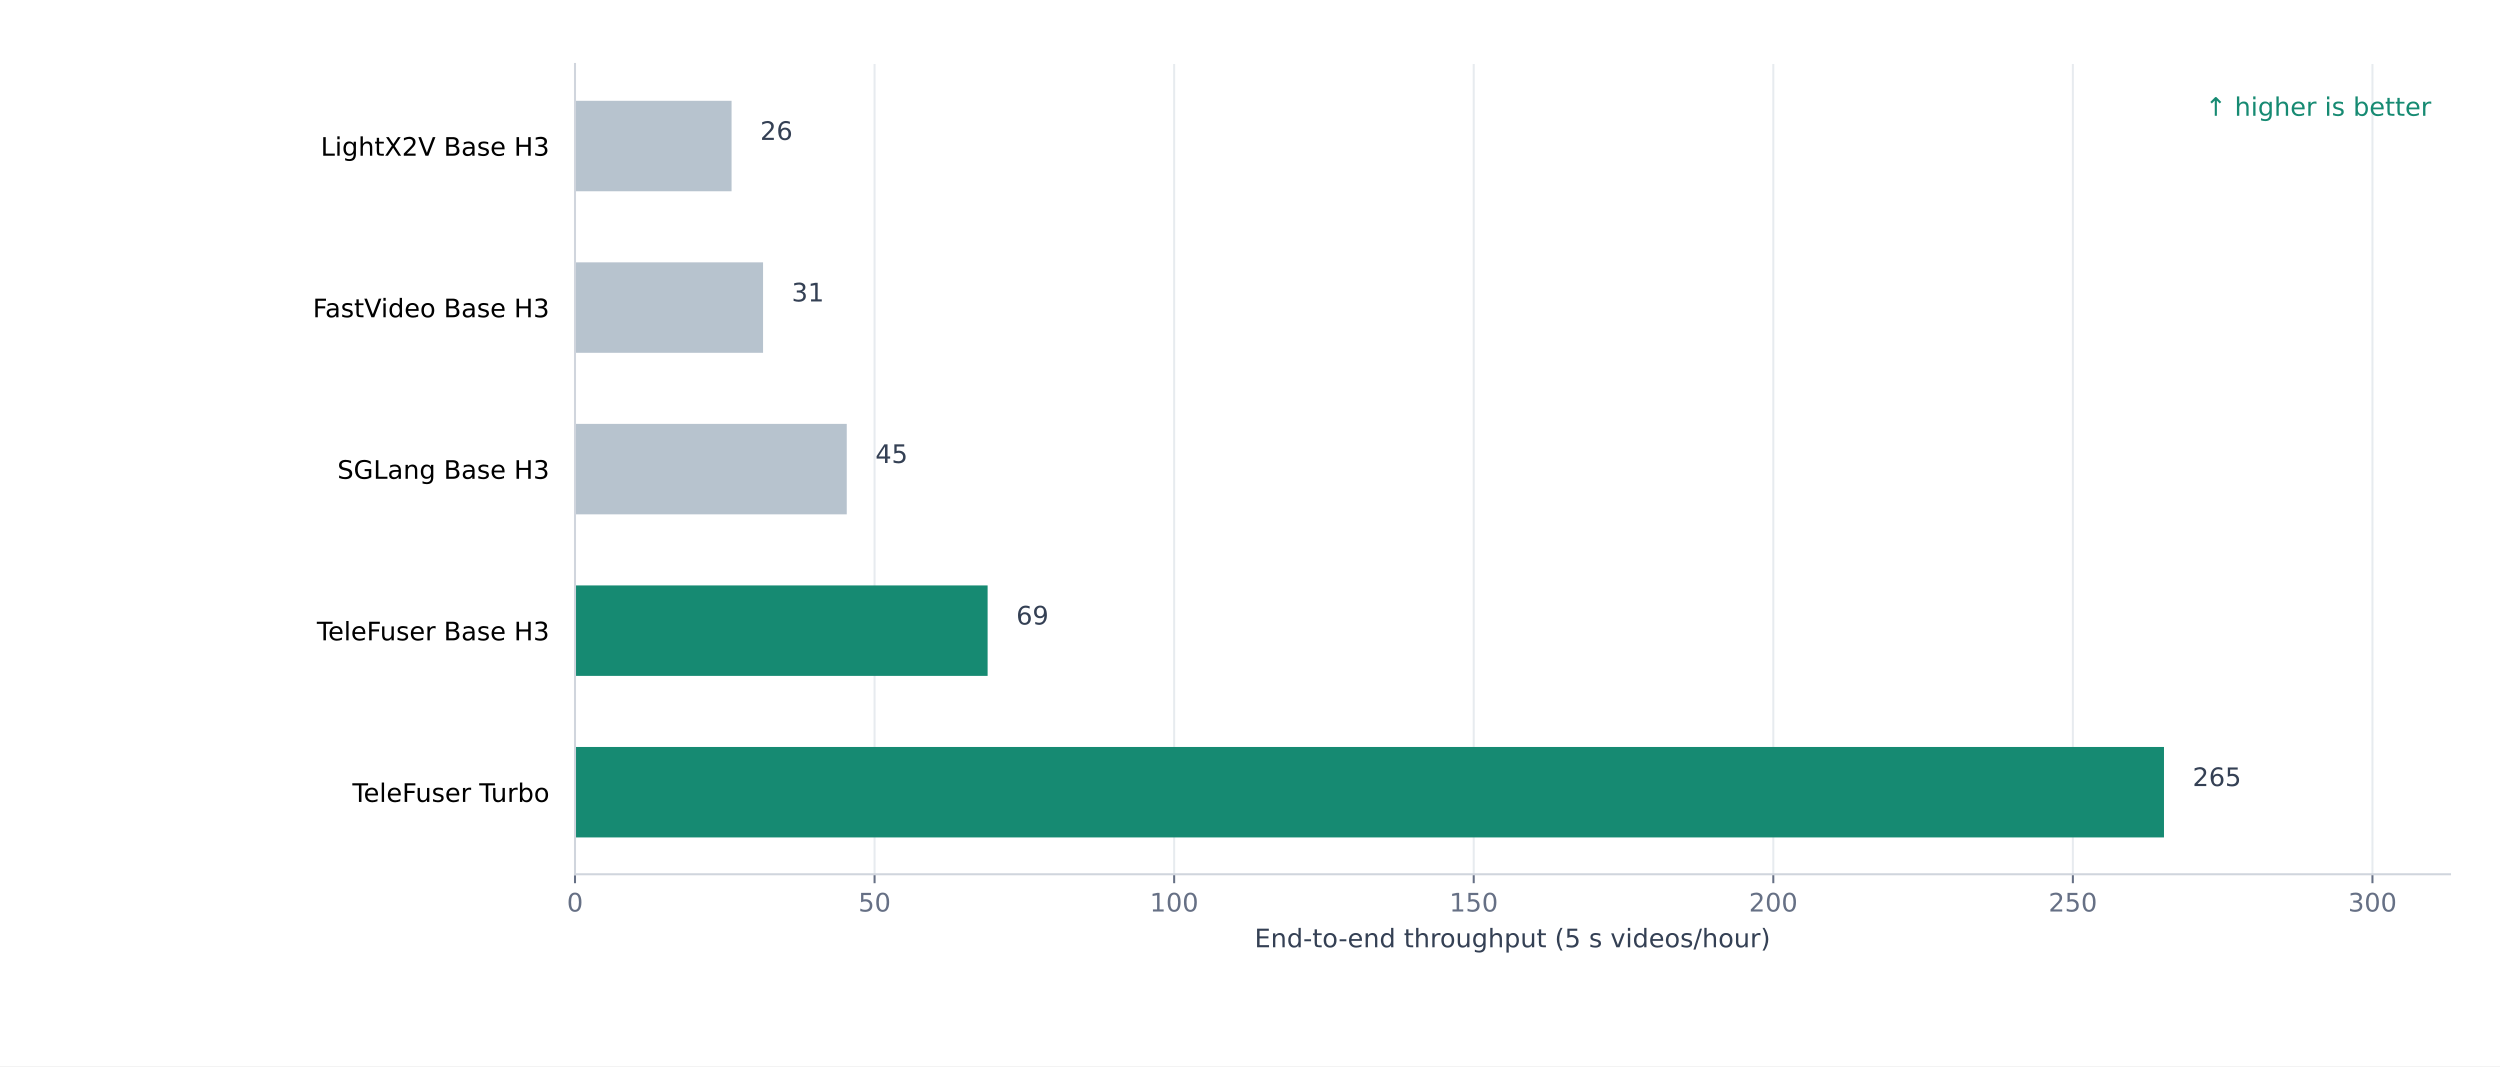
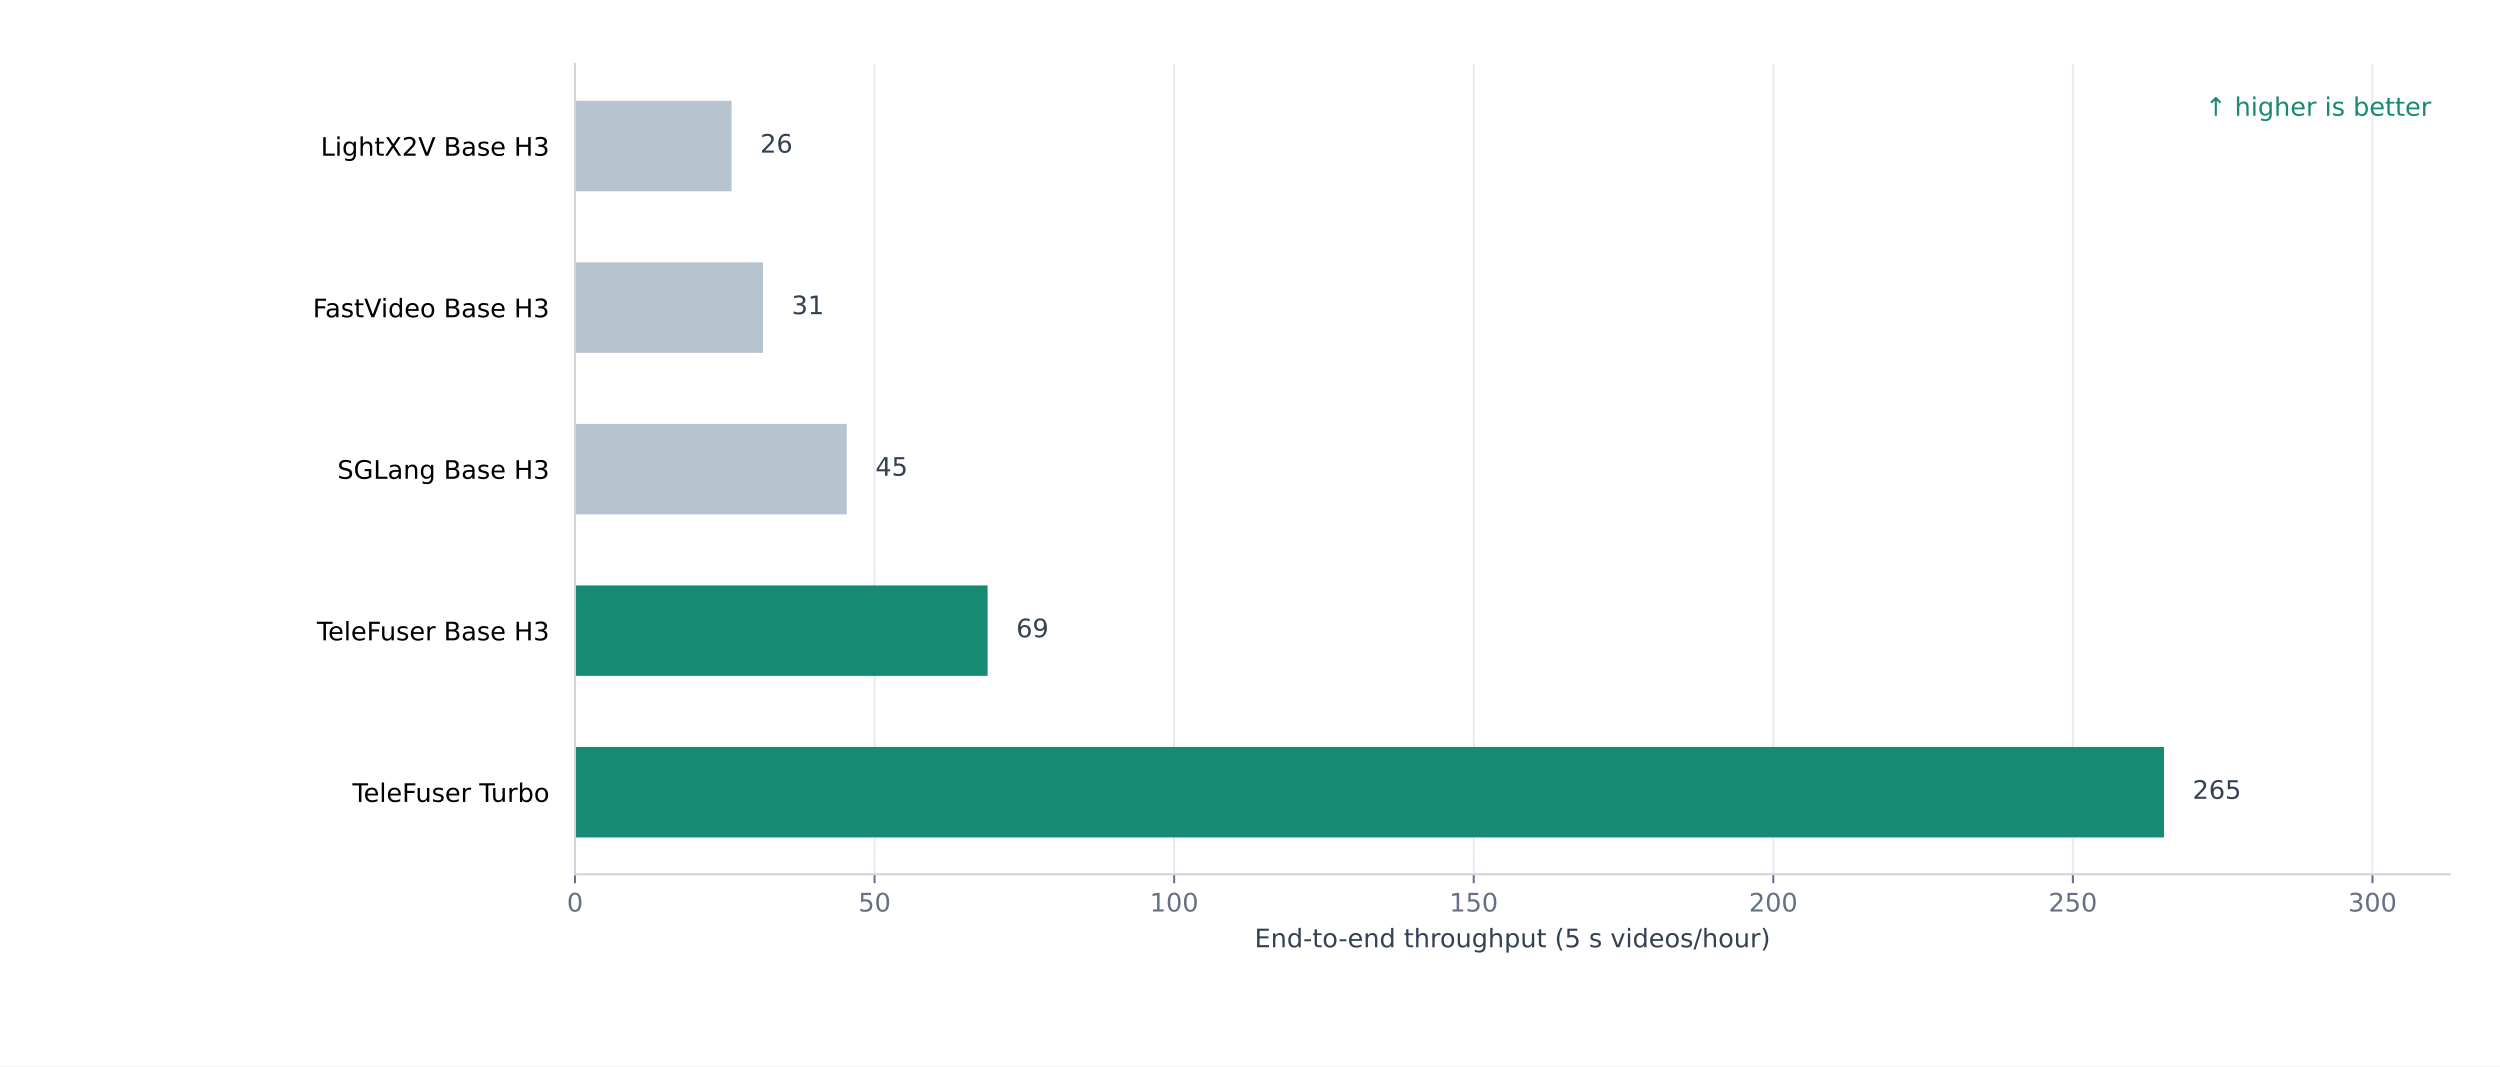
<svg xmlns="http://www.w3.org/2000/svg" xmlns:xlink="http://www.w3.org/1999/xlink" width="979.2pt" height="417.6pt" viewBox="0 0 979.2 417.6" version="1.1">
  <defs>
    <style type="text/css">*{stroke-linejoin: round; stroke-linecap: butt}</style>
  </defs>
  <g id="figure_1">
    <g id="patch_1">
      <path d="M 0 417.6 L 979.2 417.6 L 979.2 0 L 0 0 z " style="fill: #ffffff" />
    </g>
    <g id="axes_1">
      <g id="patch_2">
        <path d="M 225.216 342.432 L 959.616 342.432 L 959.616 25.056 L 225.216 25.056 z " style="fill: #ffffff" />
      </g>
      <g id="matplotlib.axis_1">
        <g id="xtick_1">
          <g id="line2d_1">
-             <path d="M 225.216 342.432 L 225.216 25.056 " clip-path="url(#pc22fc0cc5f)" style="fill: none; stroke: #e7ebef; stroke-width: 0.8; stroke-linecap: square" />
+             <path d="M 225.216 342.432 L 225.216 25.056 " clip-path="url(#p91689edec1)" style="fill: none; stroke: #e7ebef; stroke-width: 0.8; stroke-linecap: square" />
          </g>
          <g id="line2d_2">
            <defs>
-               <path id="mc0b79a1945" d="M 0 0 L 0 3.5 " style="stroke: #667085; stroke-width: 0.8" />
+               <path id="m675fe56e28" d="M 0 0 L 0 3.5 " style="stroke: #667085; stroke-width: 0.8" />
            </defs>
            <g>
-               <use xlink:href="#mc0b79a1945" x="225.216" y="342.432" style="fill: #667085; stroke: #667085; stroke-width: 0.8" />
+               <use xlink:href="#m675fe56e28" x="225.216" y="342.432" style="fill: #667085; stroke: #667085; stroke-width: 0.8" />
            </g>
          </g>
          <g id="text_1">
            <text style="font-size: 10px; font-family: 'DejaVu Sans'; text-anchor: middle; fill: #667085" x="225.216" y="357.03" transform="rotate(-0 225.216 357.0297)">0</text>
          </g>
        </g>
        <g id="xtick_2">
          <g id="line2d_3">
-             <path d="M 342.553 342.432 L 342.553 25.056 " clip-path="url(#pc22fc0cc5f)" style="fill: none; stroke: #e7ebef; stroke-width: 0.8; stroke-linecap: square" />
+             <path d="M 342.553 342.432 L 342.553 25.056 " clip-path="url(#p91689edec1)" style="fill: none; stroke: #e7ebef; stroke-width: 0.8; stroke-linecap: square" />
          </g>
          <g id="line2d_4">
            <g>
-               <use xlink:href="#mc0b79a1945" x="342.553" y="342.432" style="fill: #667085; stroke: #667085; stroke-width: 0.8" />
+               <use xlink:href="#m675fe56e28" x="342.553" y="342.432" style="fill: #667085; stroke: #667085; stroke-width: 0.8" />
            </g>
          </g>
          <g id="text_2">
            <text style="font-size: 10px; font-family: 'DejaVu Sans'; text-anchor: middle; fill: #667085" x="342.553" y="357.03" transform="rotate(-0 342.5535 357.0297)">50</text>
          </g>
        </g>
        <g id="xtick_3">
          <g id="line2d_5">
-             <path d="M 459.891 342.432 L 459.891 25.056 " clip-path="url(#pc22fc0cc5f)" style="fill: none; stroke: #e7ebef; stroke-width: 0.8; stroke-linecap: square" />
+             <path d="M 459.891 342.432 L 459.891 25.056 " clip-path="url(#p91689edec1)" style="fill: none; stroke: #e7ebef; stroke-width: 0.8; stroke-linecap: square" />
          </g>
          <g id="line2d_6">
            <g>
-               <use xlink:href="#mc0b79a1945" x="459.891" y="342.432" style="fill: #667085; stroke: #667085; stroke-width: 0.8" />
+               <use xlink:href="#m675fe56e28" x="459.891" y="342.432" style="fill: #667085; stroke: #667085; stroke-width: 0.8" />
            </g>
          </g>
          <g id="text_3">
            <text style="font-size: 10px; font-family: 'DejaVu Sans'; text-anchor: middle; fill: #667085" x="459.891" y="357.03" transform="rotate(-0 459.8909 357.0297)">100</text>
          </g>
        </g>
        <g id="xtick_4">
          <g id="line2d_7">
-             <path d="M 577.228 342.432 L 577.228 25.056 " clip-path="url(#pc22fc0cc5f)" style="fill: none; stroke: #e7ebef; stroke-width: 0.8; stroke-linecap: square" />
+             <path d="M 577.228 342.432 L 577.228 25.056 " clip-path="url(#p91689edec1)" style="fill: none; stroke: #e7ebef; stroke-width: 0.8; stroke-linecap: square" />
          </g>
          <g id="line2d_8">
            <g>
-               <use xlink:href="#mc0b79a1945" x="577.228" y="342.432" style="fill: #667085; stroke: #667085; stroke-width: 0.8" />
+               <use xlink:href="#m675fe56e28" x="577.228" y="342.432" style="fill: #667085; stroke: #667085; stroke-width: 0.8" />
            </g>
          </g>
          <g id="text_4">
            <text style="font-size: 10px; font-family: 'DejaVu Sans'; text-anchor: middle; fill: #667085" x="577.228" y="357.03" transform="rotate(-0 577.2284 357.0297)">150</text>
          </g>
        </g>
        <g id="xtick_5">
          <g id="line2d_9">
-             <path d="M 694.566 342.432 L 694.566 25.056 " clip-path="url(#pc22fc0cc5f)" style="fill: none; stroke: #e7ebef; stroke-width: 0.8; stroke-linecap: square" />
+             <path d="M 694.566 342.432 L 694.566 25.056 " clip-path="url(#p91689edec1)" style="fill: none; stroke: #e7ebef; stroke-width: 0.8; stroke-linecap: square" />
          </g>
          <g id="line2d_10">
            <g>
-               <use xlink:href="#mc0b79a1945" x="694.566" y="342.432" style="fill: #667085; stroke: #667085; stroke-width: 0.8" />
+               <use xlink:href="#m675fe56e28" x="694.566" y="342.432" style="fill: #667085; stroke: #667085; stroke-width: 0.8" />
            </g>
          </g>
          <g id="text_5">
            <text style="font-size: 10px; font-family: 'DejaVu Sans'; text-anchor: middle; fill: #667085" x="694.566" y="357.03" transform="rotate(-0 694.5659 357.0297)">200</text>
          </g>
        </g>
        <g id="xtick_6">
          <g id="line2d_11">
-             <path d="M 811.903 342.432 L 811.903 25.056 " clip-path="url(#pc22fc0cc5f)" style="fill: none; stroke: #e7ebef; stroke-width: 0.8; stroke-linecap: square" />
+             <path d="M 811.903 342.432 L 811.903 25.056 " clip-path="url(#p91689edec1)" style="fill: none; stroke: #e7ebef; stroke-width: 0.8; stroke-linecap: square" />
          </g>
          <g id="line2d_12">
            <g>
-               <use xlink:href="#mc0b79a1945" x="811.903" y="342.432" style="fill: #667085; stroke: #667085; stroke-width: 0.8" />
+               <use xlink:href="#m675fe56e28" x="811.903" y="342.432" style="fill: #667085; stroke: #667085; stroke-width: 0.8" />
            </g>
          </g>
          <g id="text_6">
            <text style="font-size: 10px; font-family: 'DejaVu Sans'; text-anchor: middle; fill: #667085" x="811.903" y="357.03" transform="rotate(-0 811.9034 357.0297)">250</text>
          </g>
        </g>
        <g id="xtick_7">
          <g id="line2d_13">
-             <path d="M 929.241 342.432 L 929.241 25.056 " clip-path="url(#pc22fc0cc5f)" style="fill: none; stroke: #e7ebef; stroke-width: 0.8; stroke-linecap: square" />
+             <path d="M 929.241 342.432 L 929.241 25.056 " clip-path="url(#p91689edec1)" style="fill: none; stroke: #e7ebef; stroke-width: 0.8; stroke-linecap: square" />
          </g>
          <g id="line2d_14">
            <g>
-               <use xlink:href="#mc0b79a1945" x="929.241" y="342.432" style="fill: #667085; stroke: #667085; stroke-width: 0.8" />
+               <use xlink:href="#m675fe56e28" x="929.241" y="342.432" style="fill: #667085; stroke: #667085; stroke-width: 0.8" />
            </g>
          </g>
          <g id="text_7">
            <text style="font-size: 10px; font-family: 'DejaVu Sans'; text-anchor: middle; fill: #667085" x="929.241" y="357.03" transform="rotate(-0 929.2408 357.0297)">300</text>
          </g>
        </g>
        <g id="text_8">
          <text style="font-size: 10px; font-family: 'DejaVu Sans'; text-anchor: middle; fill: #344054" x="592.416" y="371.03" transform="rotate(-0 592.416 371.0304)">End-to-end throughput (5 s videos/hour)</text>
        </g>
      </g>
      <g id="matplotlib.axis_2">
        <g id="ytick_1">
          <g id="line2d_15" />
          <g id="text_9">
            <text style="font-size: 10px; font-family: 'DejaVu Sans'; text-anchor: end" x="215.216" y="60.998" transform="rotate(-0 215.216 60.99776)">LightX2V Base H3</text>
          </g>
        </g>
        <g id="ytick_2">
          <g id="line2d_16" />
          <g id="text_10">
            <text style="font-size: 10px; font-family: 'DejaVu Sans'; text-anchor: end" x="215.216" y="124.27" transform="rotate(-0 215.216 124.2705)">FastVideo Base H3</text>
          </g>
        </g>
        <g id="ytick_3">
          <g id="line2d_17" />
          <g id="text_11">
            <text style="font-size: 10px; font-family: 'DejaVu Sans'; text-anchor: end" x="215.216" y="187.543" transform="rotate(-0 215.216 187.5428)">SGLang Base H3</text>
          </g>
        </g>
        <g id="ytick_4">
          <g id="line2d_18" />
          <g id="text_12">
            <text style="font-size: 10px; font-family: 'DejaVu Sans'; text-anchor: end" x="215.216" y="250.816" transform="rotate(-0 215.216 250.8159)">TeleFuser Base H3</text>
          </g>
        </g>
        <g id="ytick_5">
          <g id="line2d_19" />
          <g id="text_13">
            <text style="font-size: 10px; font-family: 'DejaVu Sans'; text-anchor: end" x="215.216" y="314.089" transform="rotate(-0 215.216 314.0887)">TeleFuser Turbo</text>
          </g>
        </g>
      </g>
      <g id="patch_3">
-         <path d="M 225.216 39.482 L 286.542 39.482 L 286.542 74.915 L 225.216 74.915 z " clip-path="url(#pc22fc0cc5f)" style="fill: #b7c3ce" />
+         <path d="M 225.216 39.482 L 286.542 39.482 L 286.542 74.915 L 225.216 74.915 z " clip-path="url(#p91689edec1)" style="fill: #b7c3ce" />
      </g>
      <g id="patch_4">
-         <path d="M 225.216 102.755 L 298.873 102.755 L 298.873 138.188 L 225.216 138.188 z " clip-path="url(#pc22fc0cc5f)" style="fill: #b7c3ce" />
+         <path d="M 225.216 102.755 L 298.873 102.755 L 298.873 138.188 L 225.216 138.188 z " clip-path="url(#p91689edec1)" style="fill: #b7c3ce" />
      </g>
      <g id="patch_5">
-         <path d="M 225.216 166.028 L 331.658 166.028 L 331.658 201.46 L 225.216 201.46 z " clip-path="url(#pc22fc0cc5f)" style="fill: #b7c3ce" />
+         <path d="M 225.216 166.028 L 331.658 166.028 L 331.658 201.46 L 225.216 201.46 z " clip-path="url(#p91689edec1)" style="fill: #b7c3ce" />
      </g>
      <g id="patch_6">
-         <path d="M 225.216 229.3 L 386.83 229.3 L 386.83 264.733 L 225.216 264.733 z " clip-path="url(#pc22fc0cc5f)" style="fill: #168a72" />
+         <path d="M 225.216 229.3 L 386.83 229.3 L 386.83 264.733 L 225.216 264.733 z " clip-path="url(#p91689edec1)" style="fill: #168a72" />
      </g>
      <g id="patch_7">
-         <path d="M 225.216 292.573 L 847.589 292.573 L 847.589 328.006 L 225.216 328.006 z " clip-path="url(#pc22fc0cc5f)" style="fill: #168a72" />
+         <path d="M 225.216 292.573 L 847.589 292.573 L 847.589 328.006 L 225.216 328.006 z " clip-path="url(#p91689edec1)" style="fill: #168a72" />
      </g>
      <g id="patch_8">
        <path d="M 225.216 342.432 L 225.216 25.056 " style="fill: none; stroke: #d0d5dd; stroke-width: 0.8; stroke-linejoin: miter; stroke-linecap: square" />
      </g>
      <g id="patch_9">
        <path d="M 225.216 342.432 L 959.616 342.432 " style="fill: none; stroke: #d0d5dd; stroke-width: 0.8; stroke-linejoin: miter; stroke-linecap: square" />
      </g>
      <g id="text_14">
-         <text style="font-size: 10px; font-family: 'DejaVu Sans'; text-anchor: start; fill: #344054" x="297.745" y="54.796" transform="rotate(-0 297.745 54.7962)">26</text>
+         <text style="font-size: 10px; font-family: 'DejaVu Sans'; text-anchor: start; fill: #344054" x="297.745" y="59.796" transform="rotate(-0 297.745 59.7962)">26</text>
      </g>
      <g id="text_15">
-         <text style="font-size: 10px; font-family: 'DejaVu Sans'; text-anchor: start; fill: #344054" x="310.076" y="118.069" transform="rotate(-0 310.0756 118.0689)">31</text>
+         <text style="font-size: 10px; font-family: 'DejaVu Sans'; text-anchor: start; fill: #344054" x="310.076" y="123.069" transform="rotate(-0 310.0756 123.0689)">31</text>
      </g>
      <g id="text_16">
-         <text style="font-size: 10px; font-family: 'DejaVu Sans'; text-anchor: start; fill: #344054" x="342.861" y="181.342" transform="rotate(-0 342.8607 181.3417)">45</text>
+         <text style="font-size: 10px; font-family: 'DejaVu Sans'; text-anchor: start; fill: #344054" x="342.861" y="186.342" transform="rotate(-0 342.8607 186.3417)">45</text>
      </g>
      <g id="text_17">
-         <text style="font-size: 10px; font-family: 'DejaVu Sans'; text-anchor: start; fill: #344054" x="398.032" y="244.614" transform="rotate(-0 398.0325 244.6144)">69</text>
+         <text style="font-size: 10px; font-family: 'DejaVu Sans'; text-anchor: start; fill: #344054" x="398.032" y="249.614" transform="rotate(-0 398.0325 249.6144)">69</text>
      </g>
      <g id="text_18">
-         <text style="font-size: 10px; font-family: 'DejaVu Sans'; text-anchor: start; fill: #344054" x="858.792" y="307.887" transform="rotate(-0 858.7916 307.8871)">265</text>
+         <text style="font-size: 10px; font-family: 'DejaVu Sans'; text-anchor: start; fill: #344054" x="858.792" y="312.887" transform="rotate(-0 858.7916 312.8871)">265</text>
      </g>
      <g id="text_19">
        <text style="font-size: 10px; font-family: 'DejaVu Sans'; text-anchor: end; fill: #168a72" x="952.272" y="45.349" transform="rotate(-0 952.272 45.34948)">↑ higher is better</text>
      </g>
    </g>
  </g>
  <defs>
-     <clipPath id="pc22fc0cc5f">
+     <clipPath id="p91689edec1">
      <rect x="225.216" y="25.056" width="734.4" height="317.376" />
    </clipPath>
  </defs>
</svg>
